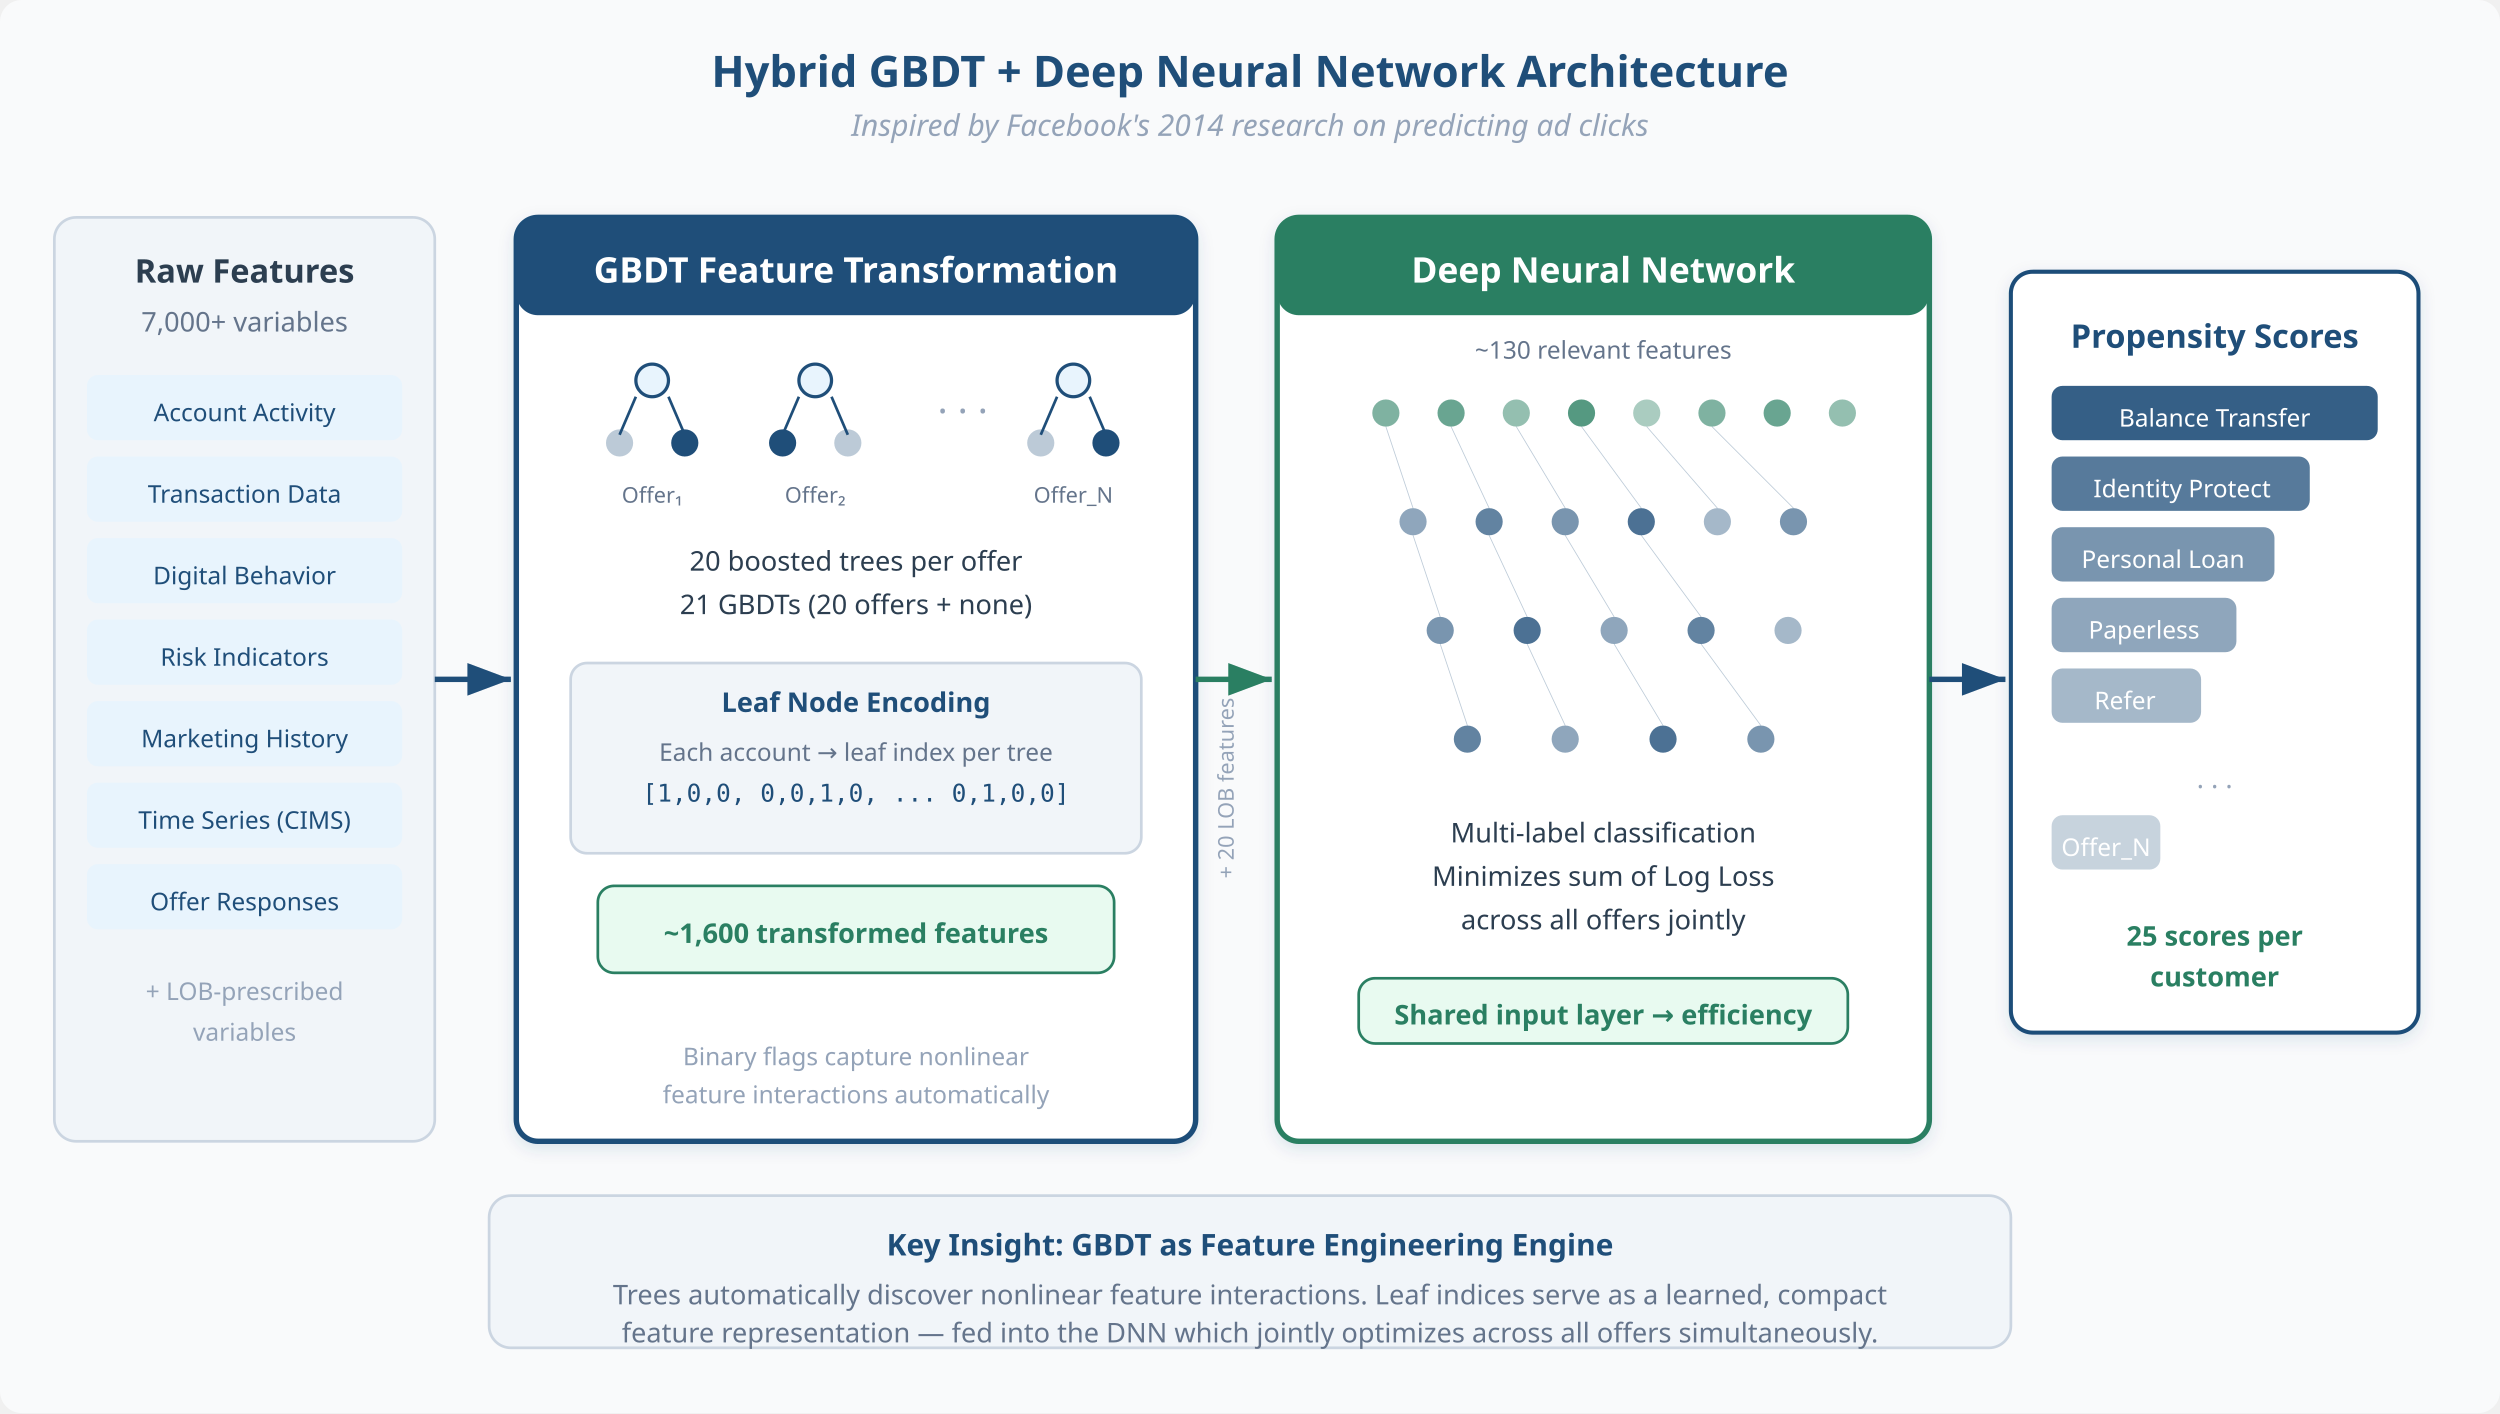
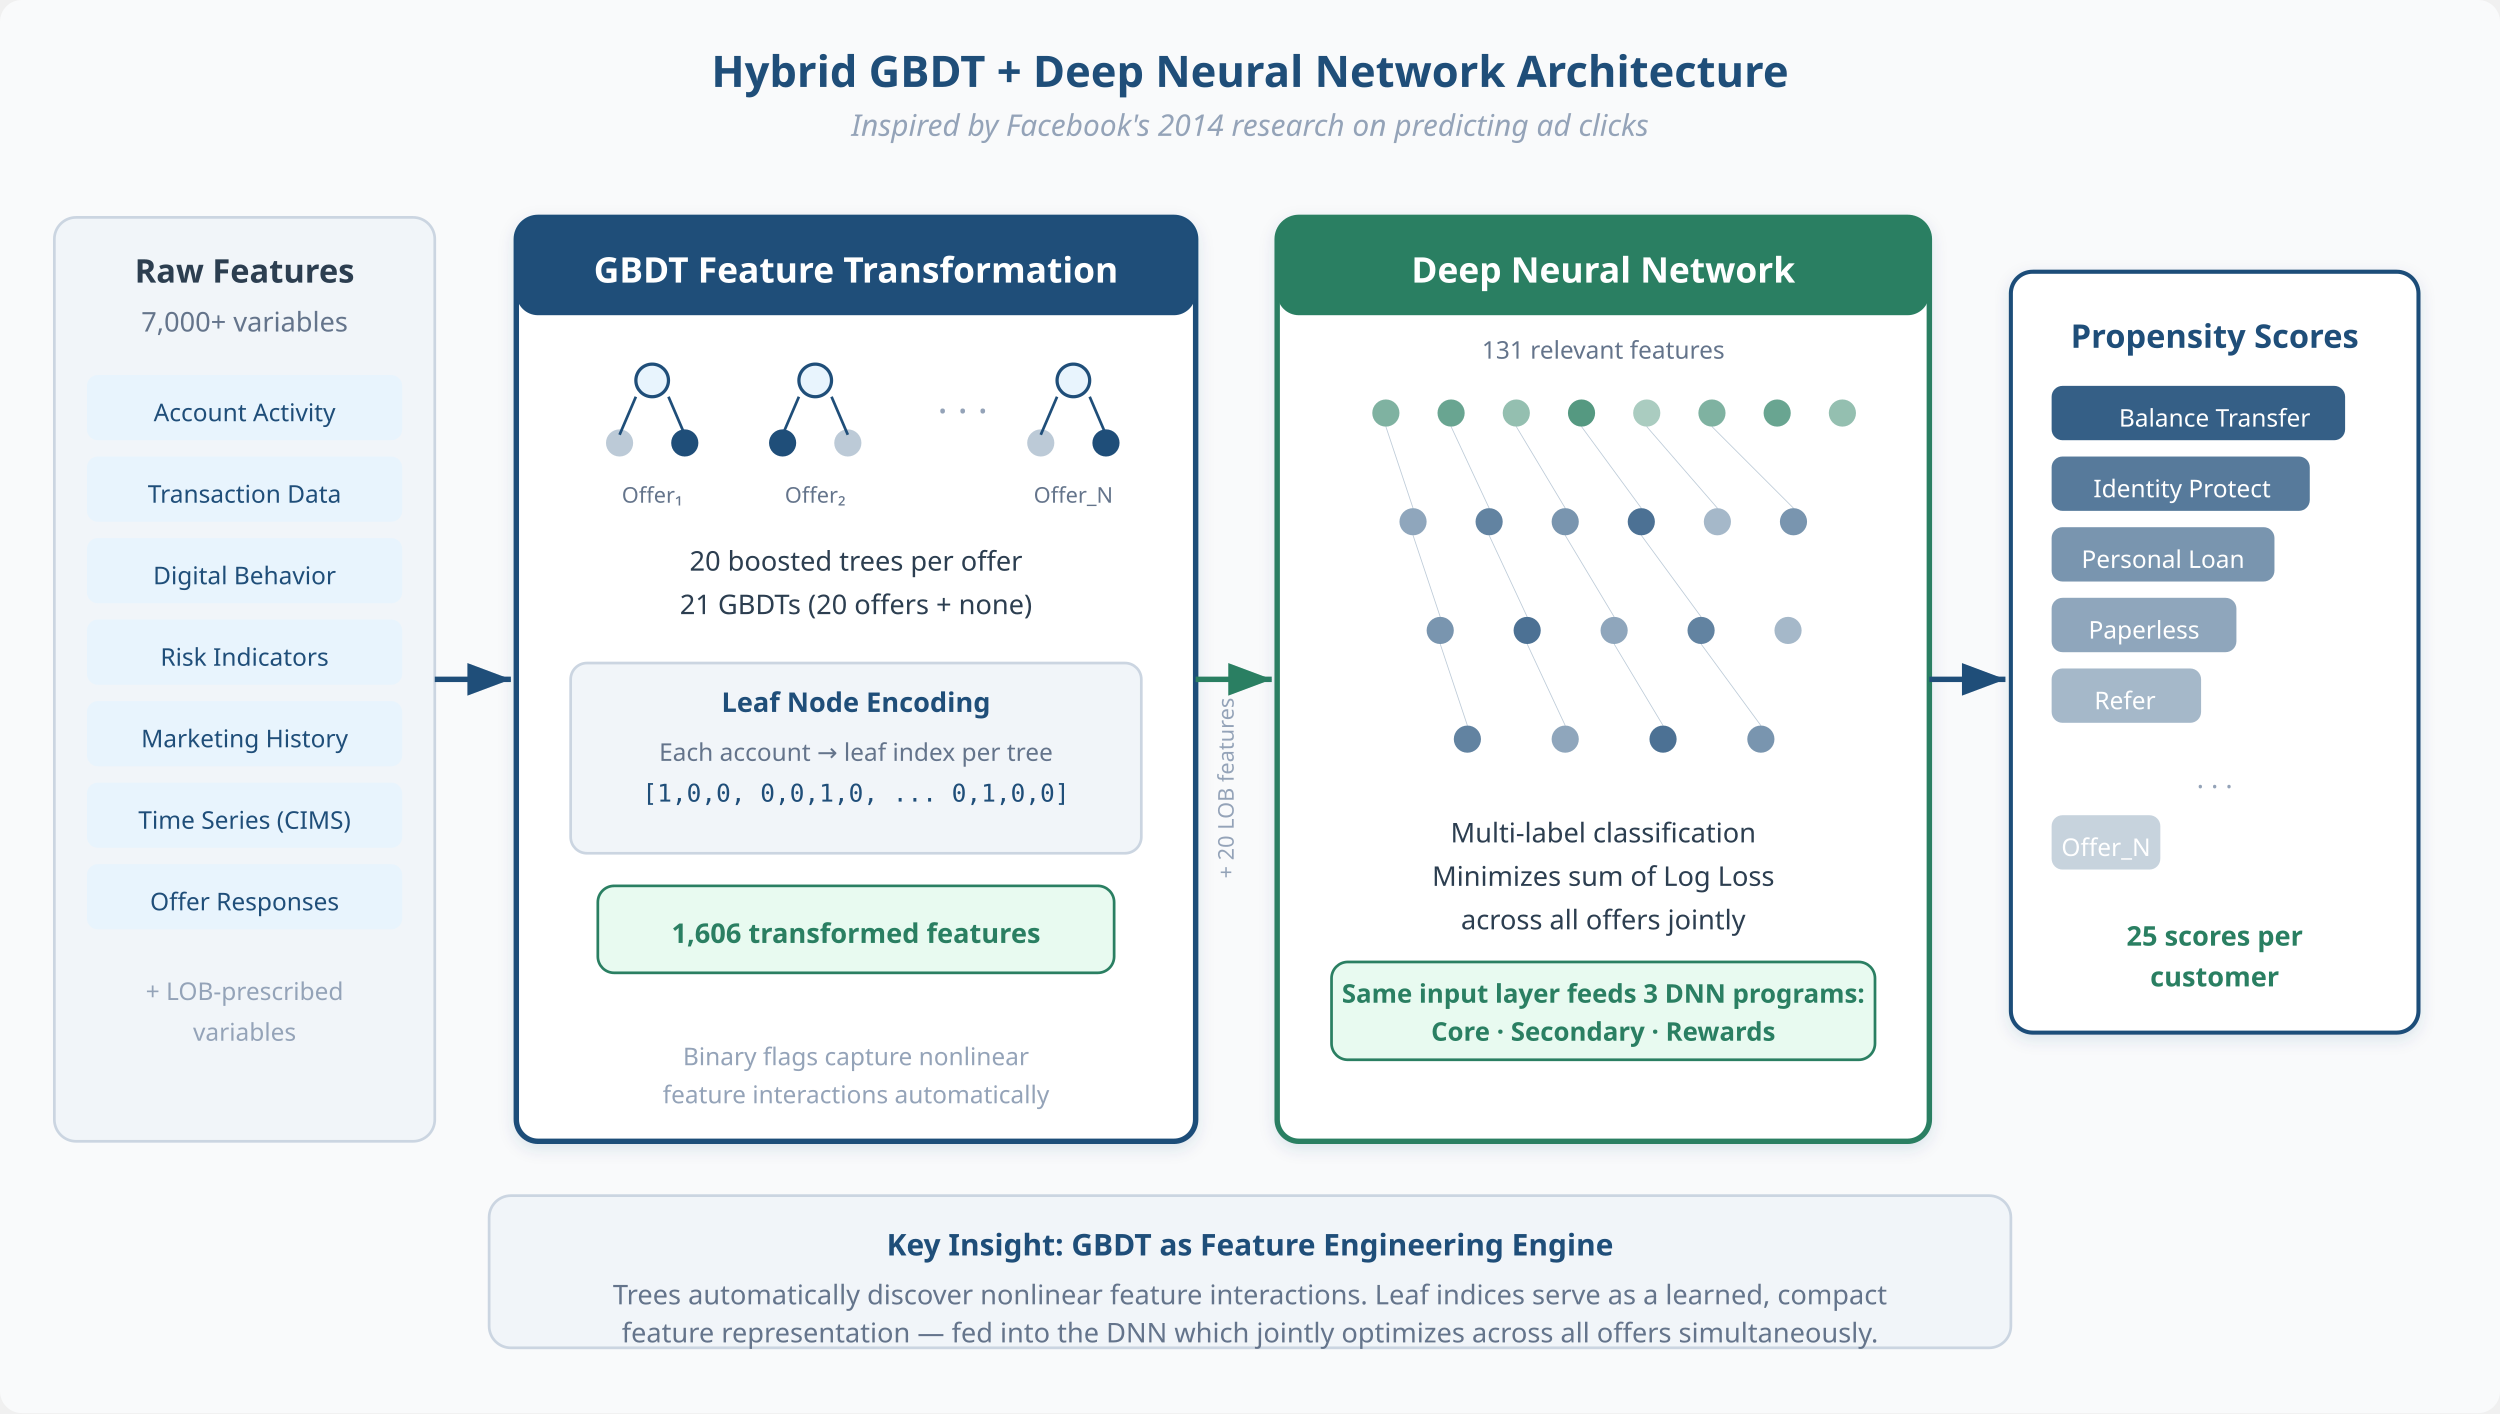
<svg xmlns="http://www.w3.org/2000/svg" viewBox="0 0 920 520" font-family="'Segoe UI', system-ui, sans-serif">
  <defs>
    <filter id="ds" x="-4%" y="-4%" width="108%" height="116%">
      <feDropShadow dx="0" dy="2" stdDeviation="3" flood-color="#1F4E79" flood-opacity="0.12" />
    </filter>
    <marker id="arr" markerWidth="8" markerHeight="6" refX="8" refY="3" orient="auto">
      <path d="M0,0 L8,3 L0,6" fill="#1F4E79" />
    </marker>
    <marker id="arrT" markerWidth="8" markerHeight="6" refX="8" refY="3" orient="auto">
      <path d="M0,0 L8,3 L0,6" fill="#2A7F62" />
    </marker>
  </defs>
  <rect width="920" height="520" fill="#f9fafb" rx="8" />
  <text x="460" y="32" text-anchor="middle" font-size="16" font-weight="700" fill="#1F4E79">Hybrid GBDT + Deep Neural Network Architecture</text>
  <text x="460" y="50" text-anchor="middle" font-size="11" fill="#94A3B8" font-style="italic">Inspired by Facebook's 2014 research on predicting ad clicks</text>
  <rect x="20" y="80" width="140" height="340" rx="8" fill="#F1F5F9" stroke="#CBD5E1" stroke-width="1" />
  <text x="90" y="104" text-anchor="middle" font-size="12" font-weight="600" fill="#2C3E50">Raw Features</text>
  <text x="90" y="122" text-anchor="middle" font-size="10" fill="#64748B">7,000+ variables</text>
  <rect x="32" y="138" width="116" height="24" rx="4" fill="#E8F4FD" />
  <text x="90" y="155" text-anchor="middle" font-size="9" fill="#1F4E79">Account Activity</text>
  <rect x="32" y="168" width="116" height="24" rx="4" fill="#E8F4FD" />
  <text x="90" y="185" text-anchor="middle" font-size="9" fill="#1F4E79">Transaction Data</text>
  <rect x="32" y="198" width="116" height="24" rx="4" fill="#E8F4FD" />
  <text x="90" y="215" text-anchor="middle" font-size="9" fill="#1F4E79">Digital Behavior</text>
  <rect x="32" y="228" width="116" height="24" rx="4" fill="#E8F4FD" />
  <text x="90" y="245" text-anchor="middle" font-size="9" fill="#1F4E79">Risk Indicators</text>
  <rect x="32" y="258" width="116" height="24" rx="4" fill="#E8F4FD" />
  <text x="90" y="275" text-anchor="middle" font-size="9" fill="#1F4E79">Marketing History</text>
  <rect x="32" y="288" width="116" height="24" rx="4" fill="#E8F4FD" />
  <text x="90" y="305" text-anchor="middle" font-size="9" fill="#1F4E79">Time Series (CIMS)</text>
  <rect x="32" y="318" width="116" height="24" rx="4" fill="#E8F4FD" />
  <text x="90" y="335" text-anchor="middle" font-size="9" fill="#1F4E79">Offer Responses</text>
  <text x="90" y="368" text-anchor="middle" font-size="9" fill="#94A3B8">+ LOB-prescribed</text>
  <text x="90" y="383" text-anchor="middle" font-size="9" fill="#94A3B8">variables</text>
  <line x1="160" y1="250" x2="188" y2="250" stroke="#1F4E79" stroke-width="2" marker-end="url(#arr)" />
  <rect x="190" y="80" width="250" height="340" rx="8" fill="white" stroke="#1F4E79" stroke-width="2" filter="url(#ds)" />
  <rect x="190" y="80" width="250" height="36" rx="8" fill="#1F4E79" />
  <rect x="190" y="106" width="250" height="4" fill="#1F4E79" />
  <text x="315" y="104" text-anchor="middle" font-size="13" font-weight="600" fill="white">GBDT Feature Transformation</text>
  <g transform="translate(210, 130)">
    <circle cx="30" cy="10" r="6" fill="#E8F4FD" stroke="#1F4E79" stroke-width="1.2" />
    <line x1="24" y1="16" x2="18" y2="30" stroke="#1F4E79" stroke-width="1" />
    <line x1="36" y1="16" x2="42" y2="30" stroke="#1F4E79" stroke-width="1" />
    <circle cx="18" cy="33" r="5" fill="#1F4E79" opacity="0.3" />
    <circle cx="42" cy="33" r="5" fill="#1F4E79" />
    <text x="30" y="55" text-anchor="middle" font-size="8" fill="#64748B">Offer₁</text>
    <circle cx="90" cy="10" r="6" fill="#E8F4FD" stroke="#1F4E79" stroke-width="1.2" />
    <line x1="84" y1="16" x2="78" y2="30" stroke="#1F4E79" stroke-width="1" />
    <line x1="96" y1="16" x2="102" y2="30" stroke="#1F4E79" stroke-width="1" />
    <circle cx="78" cy="33" r="5" fill="#1F4E79" />
    <circle cx="102" cy="33" r="5" fill="#1F4E79" opacity="0.3" />
    <text x="90" y="55" text-anchor="middle" font-size="8" fill="#64748B">Offer₂</text>
    <text x="135" y="22" font-size="14" fill="#94A3B8">. . .</text>
    <circle cx="185" cy="10" r="6" fill="#E8F4FD" stroke="#1F4E79" stroke-width="1.2" />
    <line x1="179" y1="16" x2="173" y2="30" stroke="#1F4E79" stroke-width="1" />
    <line x1="191" y1="16" x2="197" y2="30" stroke="#1F4E79" stroke-width="1" />
    <circle cx="173" cy="33" r="5" fill="#1F4E79" opacity="0.3" />
    <circle cx="197" cy="33" r="5" fill="#1F4E79" />
    <text x="185" y="55" text-anchor="middle" font-size="8" fill="#64748B">Offer_N</text>
  </g>
  <text x="315" y="210" text-anchor="middle" font-size="10" fill="#2C3E50">20 boosted trees per offer</text>
  <text x="315" y="226" text-anchor="middle" font-size="10" fill="#2C3E50">21 GBDTs (20 offers + none)</text>
  <rect x="210" y="244" width="210" height="70" rx="6" fill="#F1F5F9" stroke="#CBD5E1" stroke-width="1" />
  <text x="315" y="262" text-anchor="middle" font-size="10" font-weight="600" fill="#1F4E79">Leaf Node Encoding</text>
  <text x="315" y="280" text-anchor="middle" font-size="9" fill="#64748B">Each account → leaf index per tree</text>
  <text x="315" y="295" text-anchor="middle" font-size="9" font-family="monospace" fill="#1F4E79">[1,0,0, 0,0,1,0, ... 0,1,0,0]</text>
  <rect x="220" y="326" width="190" height="32" rx="6" fill="#E8FAF0" stroke="#2A7F62" stroke-width="1" />
-   <text x="315" y="347" text-anchor="middle" font-size="10" font-weight="600" fill="#2A7F62">~1,600 transformed features</text>
+   <text x="315" y="347" text-anchor="middle" font-size="10" font-weight="600" fill="#2A7F62">1,606 transformed features</text>
  <text x="315" y="392" text-anchor="middle" font-size="9" fill="#94A3B8">Binary flags capture nonlinear</text>
  <text x="315" y="406" text-anchor="middle" font-size="9" fill="#94A3B8">feature interactions automatically</text>
  <line x1="440" y1="250" x2="468" y2="250" stroke="#2A7F62" stroke-width="2" marker-end="url(#arrT)" />
  <text x="454" y="290" text-anchor="middle" font-size="8" fill="#94A3B8" transform="rotate(-90 454 290)">+ 20 LOB features</text>
  <rect x="470" y="80" width="240" height="340" rx="8" fill="white" stroke="#2A7F62" stroke-width="2" filter="url(#ds)" />
  <rect x="470" y="80" width="240" height="36" rx="8" fill="#2A7F62" />
  <rect x="470" y="106" width="240" height="4" fill="#2A7F62" />
  <text x="590" y="104" text-anchor="middle" font-size="13" font-weight="600" fill="white">Deep Neural Network</text>
  <g transform="translate(490, 132)">
-     <text x="100" y="0" text-anchor="middle" font-size="9" fill="#64748B">~130 relevant features</text>
+     <text x="100" y="0" text-anchor="middle" font-size="9" fill="#64748B">131 relevant features</text>
    <circle cx="20" cy="20" r="5" fill="#2A7F62" opacity="0.6" />
    <circle cx="44" cy="20" r="5" fill="#2A7F62" opacity="0.7" />
    <circle cx="68" cy="20" r="5" fill="#2A7F62" opacity="0.5" />
    <circle cx="92" cy="20" r="5" fill="#2A7F62" opacity="0.8" />
    <circle cx="116" cy="20" r="5" fill="#2A7F62" opacity="0.4" />
    <circle cx="140" cy="20" r="5" fill="#2A7F62" opacity="0.6" />
    <circle cx="164" cy="20" r="5" fill="#2A7F62" opacity="0.7" />
    <circle cx="188" cy="20" r="5" fill="#2A7F62" opacity="0.5" />
    <circle cx="30" cy="60" r="5" fill="#1F4E79" opacity="0.5" />
    <circle cx="58" cy="60" r="5" fill="#1F4E79" opacity="0.7" />
    <circle cx="86" cy="60" r="5" fill="#1F4E79" opacity="0.6" />
    <circle cx="114" cy="60" r="5" fill="#1F4E79" opacity="0.8" />
    <circle cx="142" cy="60" r="5" fill="#1F4E79" opacity="0.4" />
    <circle cx="170" cy="60" r="5" fill="#1F4E79" opacity="0.6" />
    <circle cx="40" cy="100" r="5" fill="#1F4E79" opacity="0.6" />
    <circle cx="72" cy="100" r="5" fill="#1F4E79" opacity="0.8" />
    <circle cx="104" cy="100" r="5" fill="#1F4E79" opacity="0.5" />
    <circle cx="136" cy="100" r="5" fill="#1F4E79" opacity="0.7" />
    <circle cx="168" cy="100" r="5" fill="#1F4E79" opacity="0.4" />
    <circle cx="50" cy="140" r="5" fill="#1F4E79" opacity="0.7" />
    <circle cx="86" cy="140" r="5" fill="#1F4E79" opacity="0.5" />
    <circle cx="122" cy="140" r="5" fill="#1F4E79" opacity="0.8" />
    <circle cx="158" cy="140" r="5" fill="#1F4E79" opacity="0.6" />
    <line x1="20" y1="25" x2="30" y2="55" stroke="#1F4E79" stroke-width="0.3" opacity="0.3" />
    <line x1="44" y1="25" x2="58" y2="55" stroke="#1F4E79" stroke-width="0.3" opacity="0.3" />
    <line x1="68" y1="25" x2="86" y2="55" stroke="#1F4E79" stroke-width="0.3" opacity="0.3" />
    <line x1="92" y1="25" x2="114" y2="55" stroke="#1F4E79" stroke-width="0.3" opacity="0.3" />
    <line x1="116" y1="25" x2="142" y2="55" stroke="#1F4E79" stroke-width="0.3" opacity="0.3" />
    <line x1="140" y1="25" x2="170" y2="55" stroke="#1F4E79" stroke-width="0.3" opacity="0.3" />
    <line x1="30" y1="65" x2="40" y2="95" stroke="#1F4E79" stroke-width="0.3" opacity="0.3" />
    <line x1="58" y1="65" x2="72" y2="95" stroke="#1F4E79" stroke-width="0.3" opacity="0.3" />
    <line x1="86" y1="65" x2="104" y2="95" stroke="#1F4E79" stroke-width="0.3" opacity="0.3" />
    <line x1="114" y1="65" x2="136" y2="95" stroke="#1F4E79" stroke-width="0.3" opacity="0.3" />
    <line x1="40" y1="105" x2="50" y2="135" stroke="#1F4E79" stroke-width="0.3" opacity="0.3" />
    <line x1="72" y1="105" x2="86" y2="135" stroke="#1F4E79" stroke-width="0.3" opacity="0.3" />
    <line x1="104" y1="105" x2="122" y2="135" stroke="#1F4E79" stroke-width="0.3" opacity="0.3" />
    <line x1="136" y1="105" x2="158" y2="135" stroke="#1F4E79" stroke-width="0.3" opacity="0.3" />
  </g>
  <text x="590" y="310" text-anchor="middle" font-size="10" fill="#2C3E50">Multi-label classification</text>
  <text x="590" y="326" text-anchor="middle" font-size="10" fill="#2C3E50">Minimizes sum of Log Loss</text>
  <text x="590" y="342" text-anchor="middle" font-size="10" fill="#2C3E50">across all offers jointly</text>
-   <rect x="500" y="360" width="180" height="24" rx="6" fill="#E8FAF0" stroke="#2A7F62" stroke-width="1" />
-   <text x="590" y="377" text-anchor="middle" font-size="10" font-weight="600" fill="#2A7F62">Shared input layer → efficiency</text>
+   <rect x="490" y="354" width="200" height="36" rx="6" fill="#E8FAF0" stroke="#2A7F62" stroke-width="1" />
+   <text x="590" y="369" text-anchor="middle" font-size="9.5" font-weight="600" fill="#2A7F62">Same input layer feeds 3 DNN programs:</text>
+   <text x="590" y="383" text-anchor="middle" font-size="9.5" font-weight="600" fill="#2A7F62">Core · Secondary · Rewards</text>
  <rect x="740" y="100" width="150" height="280" rx="8" fill="white" stroke="#1F4E79" stroke-width="1.5" filter="url(#ds)" />
  <text x="815" y="128" text-anchor="middle" font-size="12" font-weight="600" fill="#1F4E79">Propensity Scores</text>
-   <rect x="755" y="142" width="120" height="20" rx="4" fill="#1F4E79" opacity="0.9" />
+   <rect x="755" y="142" width="108" height="20" rx="4" fill="#1F4E79" opacity="0.9" />
  <text x="815" y="157" text-anchor="middle" font-size="9" fill="white">Balance Transfer</text>
  <rect x="755" y="168" width="95" height="20" rx="4" fill="#1F4E79" opacity="0.75" />
  <text x="803" y="183" text-anchor="middle" font-size="9" fill="white">Identity Protect</text>
  <rect x="755" y="194" width="82" height="20" rx="4" fill="#1F4E79" opacity="0.6" />
  <text x="796" y="209" text-anchor="middle" font-size="9" fill="white">Personal Loan</text>
  <rect x="755" y="220" width="68" height="20" rx="4" fill="#1F4E79" opacity="0.5" />
  <text x="789" y="235" text-anchor="middle" font-size="9" fill="white">Paperless</text>
  <rect x="755" y="246" width="55" height="20" rx="4" fill="#1F4E79" opacity="0.4" />
  <text x="782" y="261" text-anchor="middle" font-size="9" fill="white">Refer</text>
  <text x="815" y="290" text-anchor="middle" font-size="10" fill="#94A3B8">. . .</text>
  <rect x="755" y="300" width="40" height="20" rx="4" fill="#1F4E79" opacity="0.25" />
  <text x="775" y="315" text-anchor="middle" font-size="9" fill="white">Offer_N</text>
  <text x="815" y="348" text-anchor="middle" font-size="10" font-weight="600" fill="#2A7F62">25 scores per</text>
  <text x="815" y="363" text-anchor="middle" font-size="10" font-weight="600" fill="#2A7F62">customer</text>
  <line x1="710" y1="250" x2="738" y2="250" stroke="#1F4E79" stroke-width="2" marker-end="url(#arr)" />
  <rect x="180" y="440" width="560" height="56" rx="8" fill="#F1F5F9" stroke="#CBD5E1" stroke-width="1" />
  <text x="460" y="462" text-anchor="middle" font-size="11" font-weight="600" fill="#1F4E79">Key Insight: GBDT as Feature Engineering Engine</text>
  <text x="460" y="480" text-anchor="middle" font-size="10" fill="#64748B">Trees automatically discover nonlinear feature interactions. Leaf indices serve as a learned, compact</text>
  <text x="460" y="494" text-anchor="middle" font-size="10" fill="#64748B">feature representation — fed into the DNN which jointly optimizes across all offers simultaneously.</text>
</svg>
